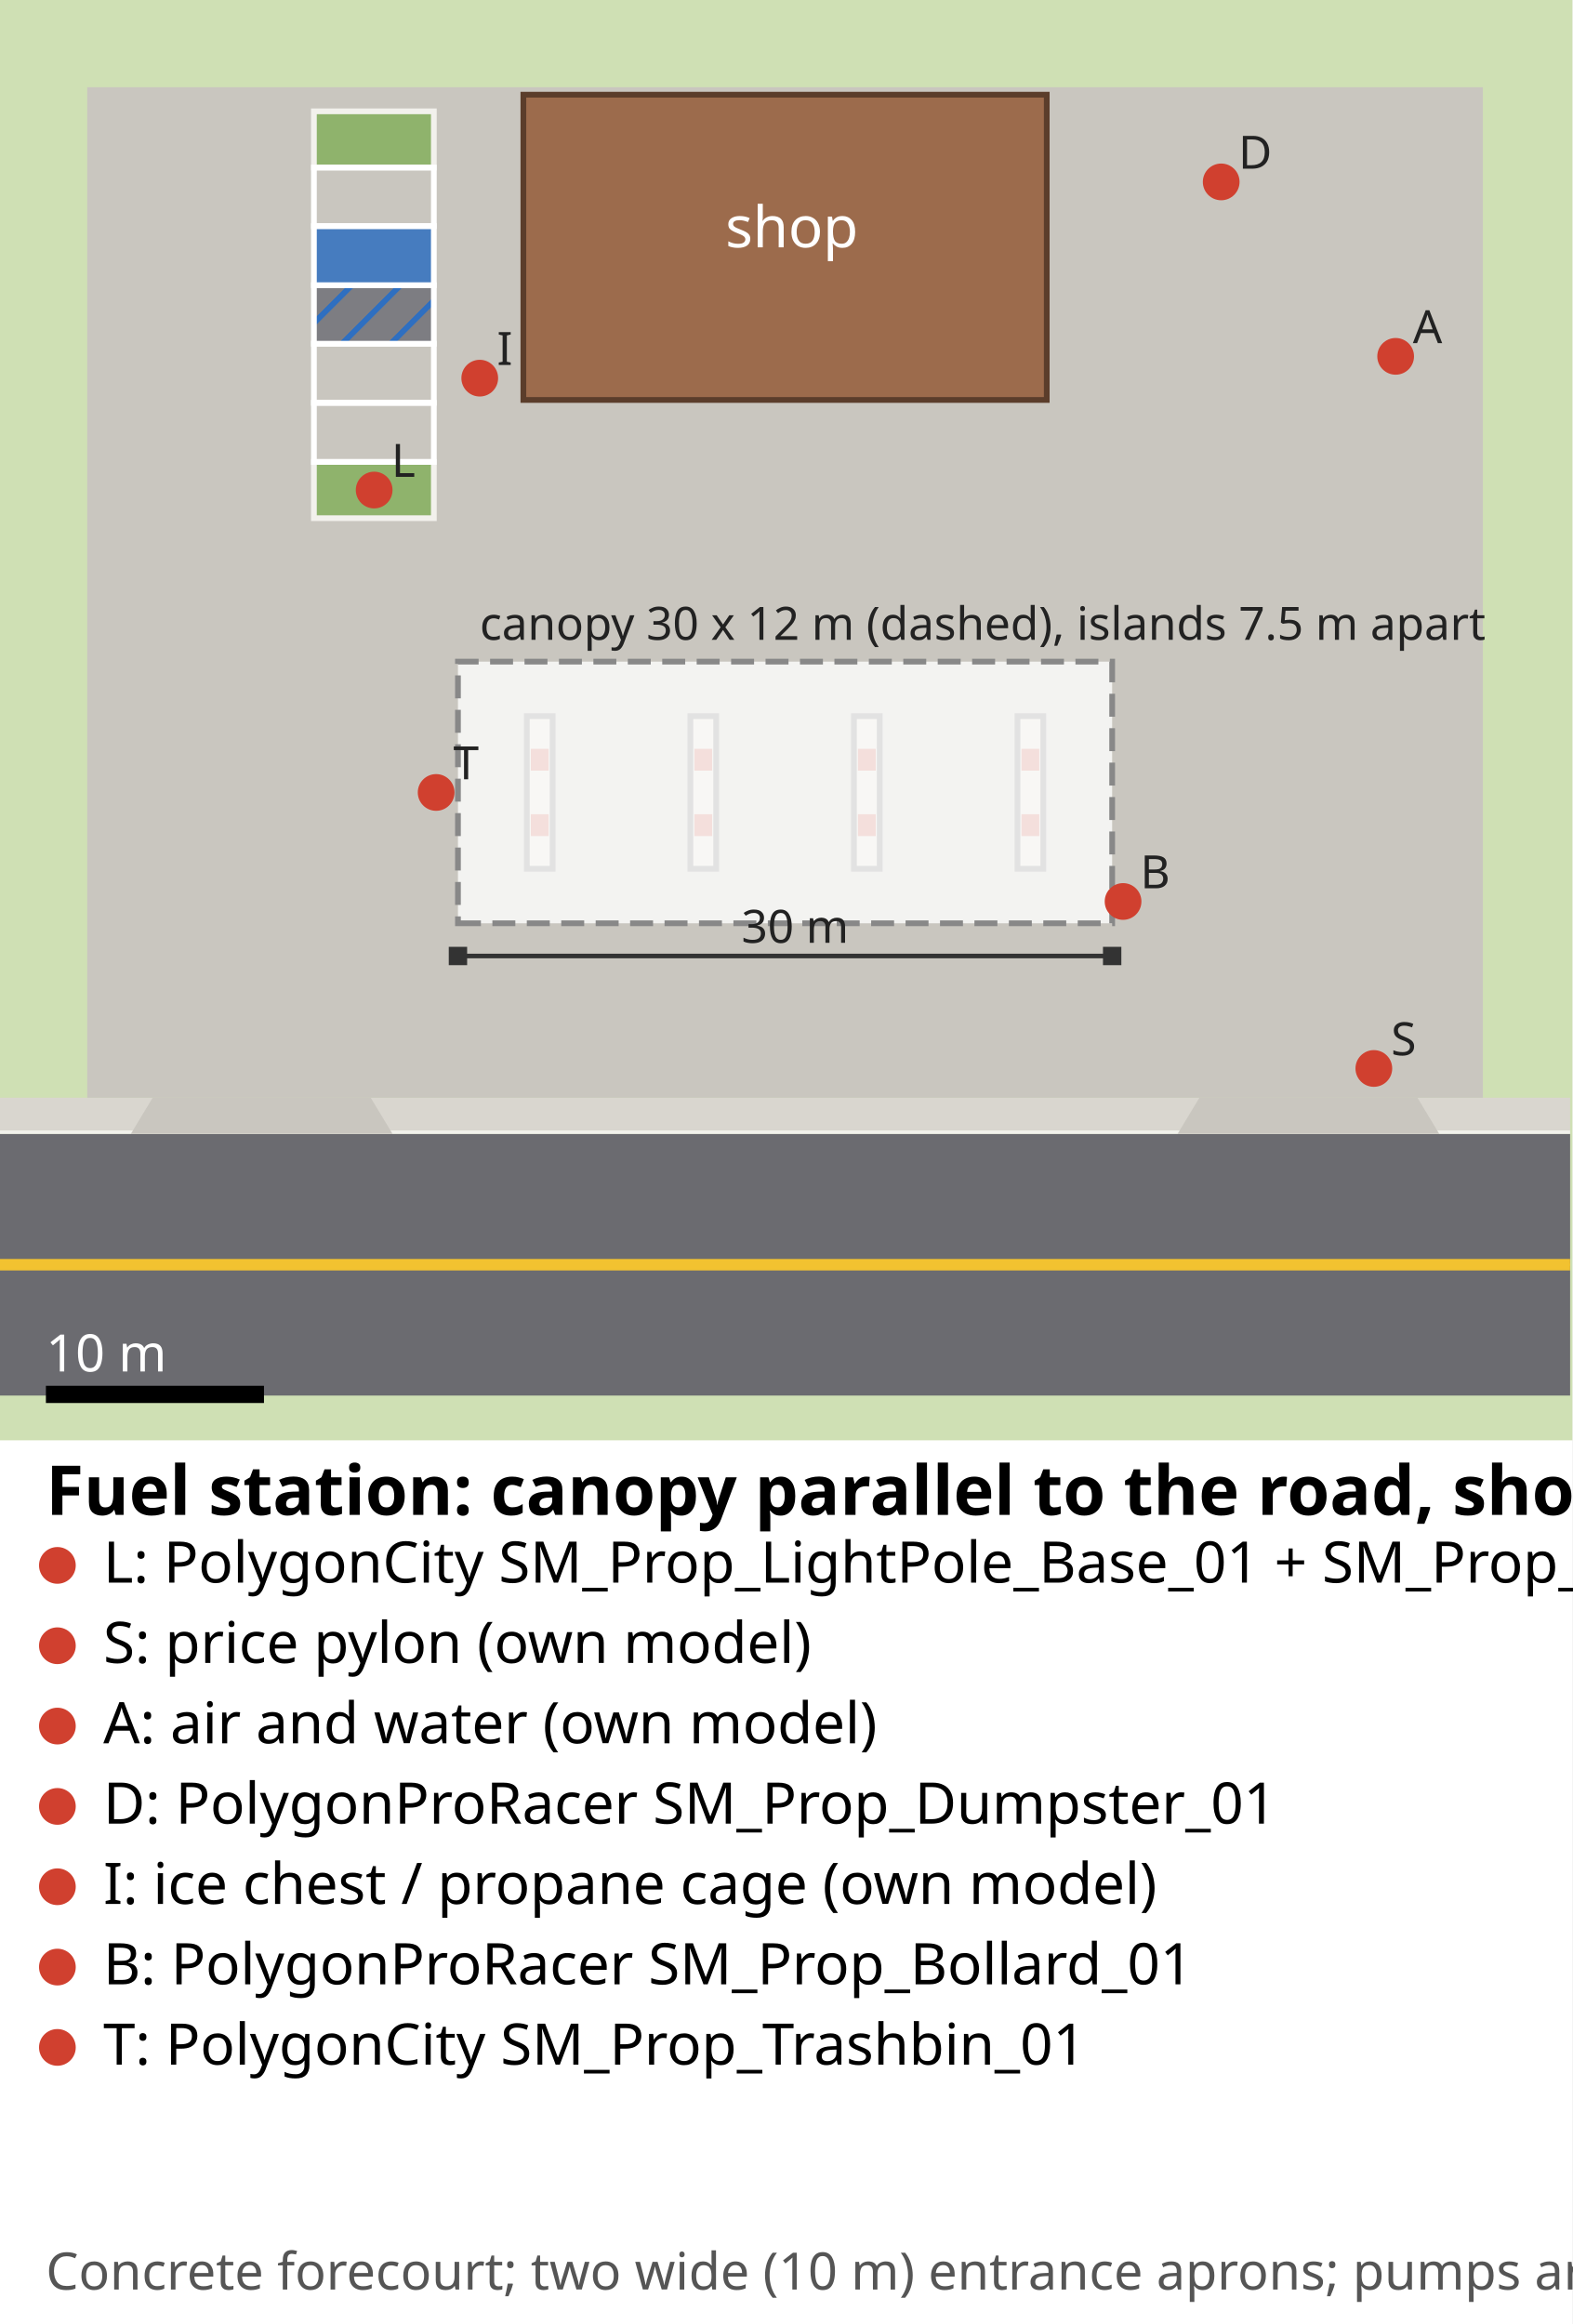
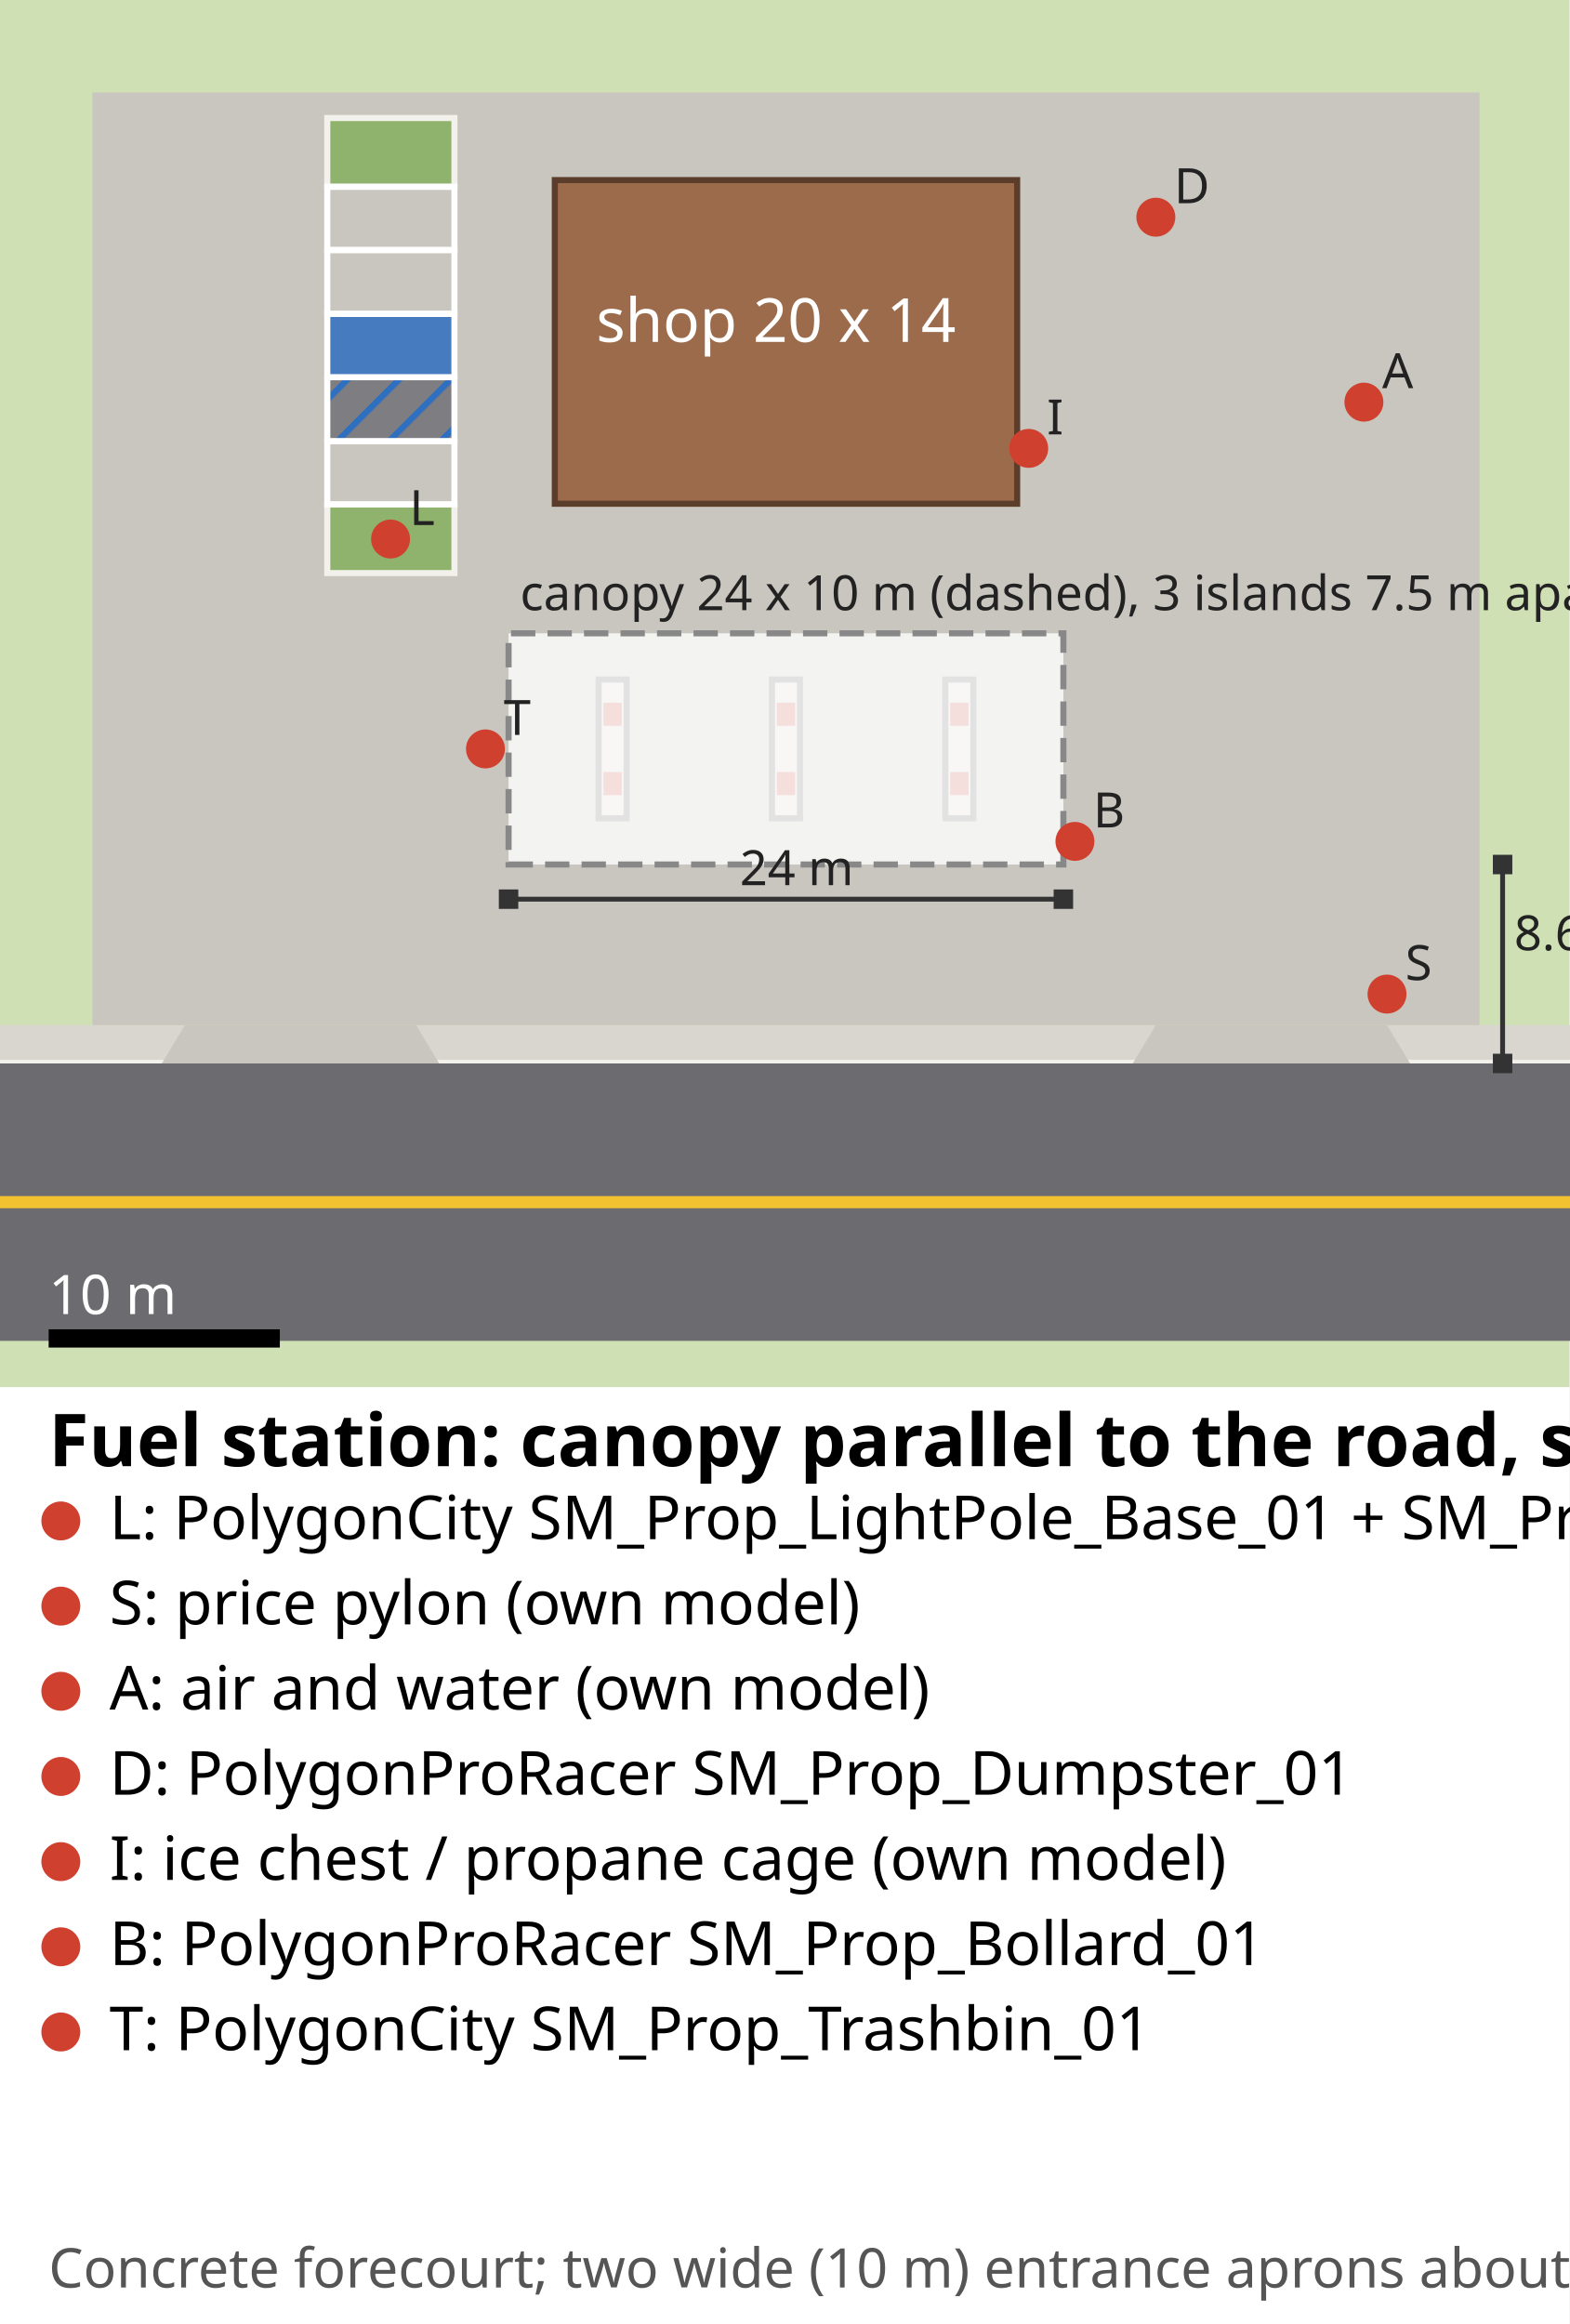
- <svg xmlns="http://www.w3.org/2000/svg" width="274" height="405" viewBox="0 0 274 405">
+ <svg xmlns="http://www.w3.org/2000/svg" width="258" height="382" viewBox="0 0 258 382">
  <defs>
    <pattern id="hatch" width="6" height="6" patternUnits="userSpaceOnUse" patternTransform="rotate(45)">
      <rect width="6" height="6" fill="#7d7d82" />
      <line x1="0" y1="0" x2="0" y2="6" stroke="#2f6fc0" stroke-width="2" />
    </pattern>
    <marker id="tick" viewBox="0 0 4 4" refX="2" refY="2" markerWidth="4" markerHeight="4">
      <rect width="4" height="4" fill="#333" />
    </marker>
  </defs>
  <rect width="100%" height="100%" fill="white" />
-   <rect width="274" height="251" fill="#cfe0b4" />
-   <polygon points="0.0,243.2 273.6,243.2 273.6,197.6 0.0,197.6" fill="#6b6b70" />
-   <polyline points="0.0,220.0 273.6,220.0" fill="none" stroke="#f2c230" stroke-width="1.2" stroke-linejoin="round" />
-   <polyline points="0.0,220.8 273.6,220.8" fill="none" stroke="#f2c230" stroke-width="1.2" stroke-linejoin="round" />
-   <polygon points="0.0,197.6 273.6,197.6 273.6,197.0 0.0,197.0" fill="#f2f1ec" />
-   <polygon points="0.0,197.0 273.6,197.0 273.6,191.3 0.0,191.3" fill="#d9d6cf" />
-   <polygon points="15.2,191.3 258.4,191.3 258.4,15.2 15.2,15.2" fill="#c9c6bf" />
-   <polygon points="91.8,151.4 96.3,151.4 96.3,124.8 91.8,124.8" fill="#e8e4d8" stroke="#555" stroke-width="1" />
-   <polygon points="92.5,145.7 95.6,145.7 95.6,141.9 92.5,141.9" fill="#d0402f" />
-   <polygon points="92.5,134.3 95.6,134.3 95.6,130.5 92.5,130.5" fill="#d0402f" />
-   <polygon points="120.3,151.4 124.8,151.4 124.8,124.8 120.3,124.8" fill="#e8e4d8" stroke="#555" stroke-width="1" />
-   <polygon points="121.0,145.7 124.1,145.7 124.1,141.9 121.0,141.9" fill="#d0402f" />
-   <polygon points="121.0,134.3 124.1,134.3 124.1,130.5 121.0,130.5" fill="#d0402f" />
-   <polygon points="148.8,151.4 153.3,151.4 153.3,124.8 148.8,124.8" fill="#e8e4d8" stroke="#555" stroke-width="1" />
-   <polygon points="149.5,145.7 152.6,145.7 152.6,141.9 149.5,141.9" fill="#d0402f" />
-   <polygon points="149.5,134.3 152.6,134.3 152.6,130.5 149.5,130.5" fill="#d0402f" />
-   <polygon points="177.3,151.4 181.8,151.4 181.8,124.8 177.3,124.8" fill="#e8e4d8" stroke="#555" stroke-width="1" />
-   <polygon points="178.0,145.7 181.1,145.7 181.1,141.9 178.0,141.9" fill="#d0402f" />
-   <polygon points="178.0,134.3 181.1,134.3 181.1,130.5 178.0,130.5" fill="#d0402f" />
-   <polygon points="79.8,160.9 193.8,160.9 193.8,115.3 79.8,115.3" fill="rgba(250,250,250,0.85)" stroke="#888" stroke-width="1" stroke-dasharray="4 2" />
-   <text x="83.6" y="111.5" font-size="8" font-family="sans-serif" fill="#222">canopy 30 x 12 m (dashed), islands 7.5 m apart</text>
-   <polygon points="91.2,69.7 182.4,69.7 182.4,16.5 91.2,16.5" fill="#9c6b4c" stroke="#5b3d2b" stroke-width="1" />
-   <text x="126.4" y="43.1" font-size="10" font-family="sans-serif" fill="#fff">shop</text>
-   <polygon points="54.7,90.3 75.6,90.3 75.6,80.5 54.7,80.5" fill="#8fb36c" stroke="#f2f1ec" stroke-width="1" />
-   <polygon points="54.7,29.2 75.6,29.2 75.6,19.4 54.7,19.4" fill="#8fb36c" stroke="#f2f1ec" stroke-width="1" />
-   <polygon points="54.7,80.5 75.6,80.5 75.6,70.2 54.7,70.2" fill="none" stroke="#ffffff" stroke-width="1" />
-   <polygon points="54.7,70.2 75.6,70.2 75.6,59.9 54.7,59.9" fill="none" stroke="#ffffff" stroke-width="1" />
-   <polygon points="54.7,59.9 75.6,59.9 75.6,49.7 54.7,49.7" fill="url(#hatch)" />
-   <polygon points="54.7,59.9 75.6,59.9 75.6,49.7 54.7,49.7" fill="none" stroke="#ffffff" stroke-width="1" />
-   <polygon points="54.7,49.7 75.6,49.7 75.6,39.4 54.7,39.4" fill="#2f6fc0" fill-opacity="0.85" />
-   <polygon points="54.7,49.7 75.6,49.7 75.6,39.4 54.7,39.4" fill="none" stroke="#ffffff" stroke-width="1" />
-   <polygon points="54.7,39.4 75.6,39.4 75.6,29.2 54.7,29.2" fill="none" stroke="#ffffff" stroke-width="1" />
-   <circle cx="65.2" cy="85.4" r="3.2" fill="#d0402f" />
-   <text x="68.2" y="83.1" font-size="8" font-family="sans-serif" fill="#222">L</text>
-   <polygon points="22.8,197.6 68.4,197.6 64.6,191.3 26.6,191.3" fill="#c9c6bf" />
-   <polygon points="205.2,197.6 250.8,197.6 247.0,191.3 209.0,191.3" fill="#c9c6bf" />
-   <circle cx="239.4" cy="186.2" r="3.2" fill="#d0402f" />
-   <text x="242.4" y="183.9" font-size="8" font-family="sans-serif" fill="#222">S</text>
-   <circle cx="243.2" cy="62.1" r="3.2" fill="#d0402f" />
-   <text x="246.2" y="59.8" font-size="8" font-family="sans-serif" fill="#222">A</text>
-   <circle cx="212.8" cy="31.7" r="3.2" fill="#d0402f" />
-   <text x="215.8" y="29.4" font-size="8" font-family="sans-serif" fill="#222">D</text>
-   <circle cx="83.6" cy="65.9" r="3.2" fill="#d0402f" />
-   <text x="86.6" y="63.6" font-size="8" font-family="sans-serif" fill="#222">I</text>
-   <circle cx="195.7" cy="157.1" r="3.2" fill="#d0402f" />
-   <text x="198.7" y="154.8" font-size="8" font-family="sans-serif" fill="#222">B</text>
-   <circle cx="76.0" cy="138.1" r="3.2" fill="#d0402f" />
-   <text x="79.0" y="135.8" font-size="8" font-family="sans-serif" fill="#222">T</text>
-   <polyline points="79.8,166.6 193.8,166.6" fill="none" stroke="#333" stroke-width="0.8" marker-start="url(#tick)" marker-end="url(#tick)" stroke-linejoin="round" />
-   <text x="129.2" y="164.3" font-size="8" font-family="sans-serif" fill="#222">30 m</text>
-   <line x1="8" y1="243" x2="46" y2="243" stroke="#000" stroke-width="3" />
-   <text x="8" y="239" font-size="9" font-family="sans-serif" fill="#fff">10 m</text>
-   <text x="8" y="264" font-size="12" font-family="sans-serif" font-weight="bold">Fuel station: canopy parallel to the road, shop behind</text>
-   <circle cx="10" cy="272.8" r="3.2" fill="#d0402f" />
-   <text x="18" y="275.8" font-size="10" font-family="sans-serif">L: PolygonCity SM_Prop_LightPole_Base_01 + SM_Prop_LightPole_Lights_01</text>
-   <circle cx="10" cy="286.8" r="3.2" fill="#d0402f" />
-   <text x="18" y="289.8" font-size="10" font-family="sans-serif">S: price pylon (own model)</text>
-   <circle cx="10" cy="300.8" r="3.2" fill="#d0402f" />
-   <text x="18" y="303.8" font-size="10" font-family="sans-serif">A: air and water (own model)</text>
-   <circle cx="10" cy="314.8" r="3.2" fill="#d0402f" />
-   <text x="18" y="317.8" font-size="10" font-family="sans-serif">D: PolygonProRacer SM_Prop_Dumpster_01</text>
-   <circle cx="10" cy="328.8" r="3.2" fill="#d0402f" />
-   <text x="18" y="331.8" font-size="10" font-family="sans-serif">I: ice chest / propane cage (own model)</text>
-   <circle cx="10" cy="342.8" r="3.2" fill="#d0402f" />
-   <text x="18" y="345.8" font-size="10" font-family="sans-serif">B: PolygonProRacer SM_Prop_Bollard_01</text>
-   <circle cx="10" cy="356.8" r="3.2" fill="#d0402f" />
-   <text x="18" y="359.8" font-size="10" font-family="sans-serif">T: PolygonCity SM_Prop_Trashbin_01</text>
-   <text x="8" y="399" font-size="9" font-family="sans-serif" fill="#555">Concrete forecourt; two wide (10 m) entrance aprons; pumps are islands under the canopy (lane A models them: Synty has no fuel pump); underground-tank fill caps as decals.</text>
+   <rect width="258" height="228" fill="#cfe0b4" />
+   <polygon points="0.0,220.4 258.4,220.4 258.4,174.8 0.0,174.8" fill="#6b6b70" />
+   <polyline points="0.0,197.2 258.4,197.2" fill="none" stroke="#f2c230" stroke-width="1.2" stroke-linejoin="round" />
+   <polyline points="0.0,198.0 258.4,198.0" fill="none" stroke="#f2c230" stroke-width="1.2" stroke-linejoin="round" />
+   <polygon points="0.0,174.8 258.4,174.8 258.4,174.2 0.0,174.2" fill="#f2f1ec" />
+   <polygon points="0.0,174.2 258.4,174.2 258.4,168.5 0.0,168.5" fill="#d9d6cf" />
+   <polygon points="15.2,168.5 243.2,168.5 243.2,15.2 15.2,15.2" fill="#c9c6bf" />
+   <polygon points="98.4,134.5 103.0,134.5 103.0,111.7 98.4,111.7" fill="#e8e4d8" stroke="#555" stroke-width="1" />
+   <polygon points="99.2,130.7 102.2,130.7 102.2,126.9 99.2,126.9" fill="#d0402f" />
+   <polygon points="99.2,119.3 102.2,119.3 102.2,115.5 99.2,115.5" fill="#d0402f" />
+   <polygon points="126.9,134.5 131.5,134.5 131.5,111.7 126.9,111.7" fill="#e8e4d8" stroke="#555" stroke-width="1" />
+   <polygon points="127.7,130.7 130.7,130.7 130.7,126.9 127.7,126.9" fill="#d0402f" />
+   <polygon points="127.7,119.3 130.7,119.3 130.7,115.5 127.7,115.5" fill="#d0402f" />
+   <polygon points="155.4,134.5 160.0,134.5 160.0,111.7 155.4,111.7" fill="#e8e4d8" stroke="#555" stroke-width="1" />
+   <polygon points="156.2,130.7 159.2,130.7 159.2,126.9 156.2,126.9" fill="#d0402f" />
+   <polygon points="156.2,119.3 159.2,119.3 159.2,115.5 156.2,115.5" fill="#d0402f" />
+   <polygon points="83.6,142.1 174.8,142.1 174.8,104.1 83.6,104.1" fill="rgba(250,250,250,0.85)" stroke="#888" stroke-width="1" stroke-dasharray="4 2" />
+   <text x="85.5" y="100.3" font-size="8" font-family="sans-serif" fill="#222">canopy 24 x 10 m (dashed), 3 islands 7.5 m apart</text>
+   <polygon points="91.2,82.8 167.2,82.8 167.2,29.6 91.2,29.6" fill="#9c6b4c" stroke="#5b3d2b" stroke-width="1" />
+   <text x="98.0" y="56.2" font-size="10" font-family="sans-serif" fill="#fff">shop 20 x 14</text>
+   <polygon points="53.8,94.2 74.7,94.2 74.7,82.9 53.8,82.9" fill="#8fb36c" stroke="#f2f1ec" stroke-width="1" />
+   <polygon points="53.8,30.7 74.7,30.7 74.7,19.4 53.8,19.4" fill="#8fb36c" stroke="#f2f1ec" stroke-width="1" />
+   <polygon points="53.8,82.9 74.7,82.9 74.7,72.5 53.8,72.5" fill="none" stroke="#ffffff" stroke-width="1" />
+   <polygon points="53.8,72.5 74.7,72.5 74.7,62.0 53.8,62.0" fill="url(#hatch)" />
+   <polygon points="53.8,72.5 74.7,72.5 74.7,62.0 53.8,62.0" fill="none" stroke="#ffffff" stroke-width="1" />
+   <polygon points="53.8,62.0 74.7,62.0 74.7,51.6 53.8,51.6" fill="#2f6fc0" fill-opacity="0.85" />
+   <polygon points="53.8,62.0 74.7,62.0 74.7,51.6 53.8,51.6" fill="none" stroke="#ffffff" stroke-width="1" />
+   <polygon points="53.8,51.6 74.7,51.6 74.7,41.1 53.8,41.1" fill="none" stroke="#ffffff" stroke-width="1" />
+   <polygon points="53.8,41.1 74.7,41.1 74.7,30.7 53.8,30.7" fill="none" stroke="#ffffff" stroke-width="1" />
+   <circle cx="64.2" cy="88.6" r="3.2" fill="#d0402f" />
+   <text x="67.3" y="86.3" font-size="8" font-family="sans-serif" fill="#222">L</text>
+   <polygon points="26.6,174.8 72.2,174.8 68.4,168.5 30.4,168.5" fill="#c9c6bf" />
+   <polygon points="186.2,174.8 231.8,174.8 228.0,168.5 190.0,168.5" fill="#c9c6bf" />
+   <circle cx="228.0" cy="163.4" r="3.2" fill="#d0402f" />
+   <text x="231.0" y="161.1" font-size="8" font-family="sans-serif" fill="#222">S</text>
+   <circle cx="224.2" cy="66.1" r="3.2" fill="#d0402f" />
+   <text x="227.2" y="63.8" font-size="8" font-family="sans-serif" fill="#222">A</text>
+   <circle cx="190.0" cy="35.7" r="3.2" fill="#d0402f" />
+   <text x="193.0" y="33.4" font-size="8" font-family="sans-serif" fill="#222">D</text>
+   <circle cx="169.1" cy="73.7" r="3.2" fill="#d0402f" />
+   <text x="172.1" y="71.4" font-size="8" font-family="sans-serif" fill="#222">I</text>
+   <circle cx="176.7" cy="138.3" r="3.2" fill="#d0402f" />
+   <text x="179.7" y="136.0" font-size="8" font-family="sans-serif" fill="#222">B</text>
+   <circle cx="79.8" cy="123.1" r="3.2" fill="#d0402f" />
+   <text x="82.8" y="120.8" font-size="8" font-family="sans-serif" fill="#222">T</text>
+   <polyline points="83.6,147.8 174.8,147.8" fill="none" stroke="#333" stroke-width="0.8" marker-start="url(#tick)" marker-end="url(#tick)" stroke-linejoin="round" />
+   <text x="121.6" y="145.5" font-size="8" font-family="sans-serif" fill="#222">24 m</text>
+   <polyline points="247.0,174.8 247.0,142.1" fill="none" stroke="#333" stroke-width="0.8" marker-start="url(#tick)" marker-end="url(#tick)" stroke-linejoin="round" />
+   <text x="248.9" y="156.2" font-size="8" font-family="sans-serif" fill="#222">8.6 m</text>
+   <line x1="8" y1="220" x2="46" y2="220" stroke="#000" stroke-width="3" />
+   <text x="8" y="216" font-size="9" font-family="sans-serif" fill="#fff">10 m</text>
+   <text x="8" y="241" font-size="12" font-family="sans-serif" font-weight="bold">Fuel station: canopy parallel to the road, shop behind (measured medians)</text>
+   <circle cx="10" cy="250" r="3.2" fill="#d0402f" />
+   <text x="18" y="253" font-size="10" font-family="sans-serif">L: PolygonCity SM_Prop_LightPole_Base_01 + SM_Prop_LightPole_Lights_01</text>
+   <circle cx="10" cy="264" r="3.2" fill="#d0402f" />
+   <text x="18" y="267" font-size="10" font-family="sans-serif">S: price pylon (own model)</text>
+   <circle cx="10" cy="278" r="3.2" fill="#d0402f" />
+   <text x="18" y="281" font-size="10" font-family="sans-serif">A: air and water (own model)</text>
+   <circle cx="10" cy="292" r="3.2" fill="#d0402f" />
+   <text x="18" y="295" font-size="10" font-family="sans-serif">D: PolygonProRacer SM_Prop_Dumpster_01</text>
+   <circle cx="10" cy="306" r="3.2" fill="#d0402f" />
+   <text x="18" y="309" font-size="10" font-family="sans-serif">I: ice chest / propane cage (own model)</text>
+   <circle cx="10" cy="320" r="3.2" fill="#d0402f" />
+   <text x="18" y="323" font-size="10" font-family="sans-serif">B: PolygonProRacer SM_Prop_Bollard_01</text>
+   <circle cx="10" cy="334" r="3.2" fill="#d0402f" />
+   <text x="18" y="337" font-size="10" font-family="sans-serif">T: PolygonCity SM_Prop_Trashbin_01</text>
+   <text x="8" y="376" font-size="9" font-family="sans-serif" fill="#555">Concrete forecourt; two wide (10 m) entrance aprons about 42 m apart; shop 5.6 m behind the canopy; pumps are islands under the canopy (lane A models them: Synty has no fuel pump).</text>
</svg>
